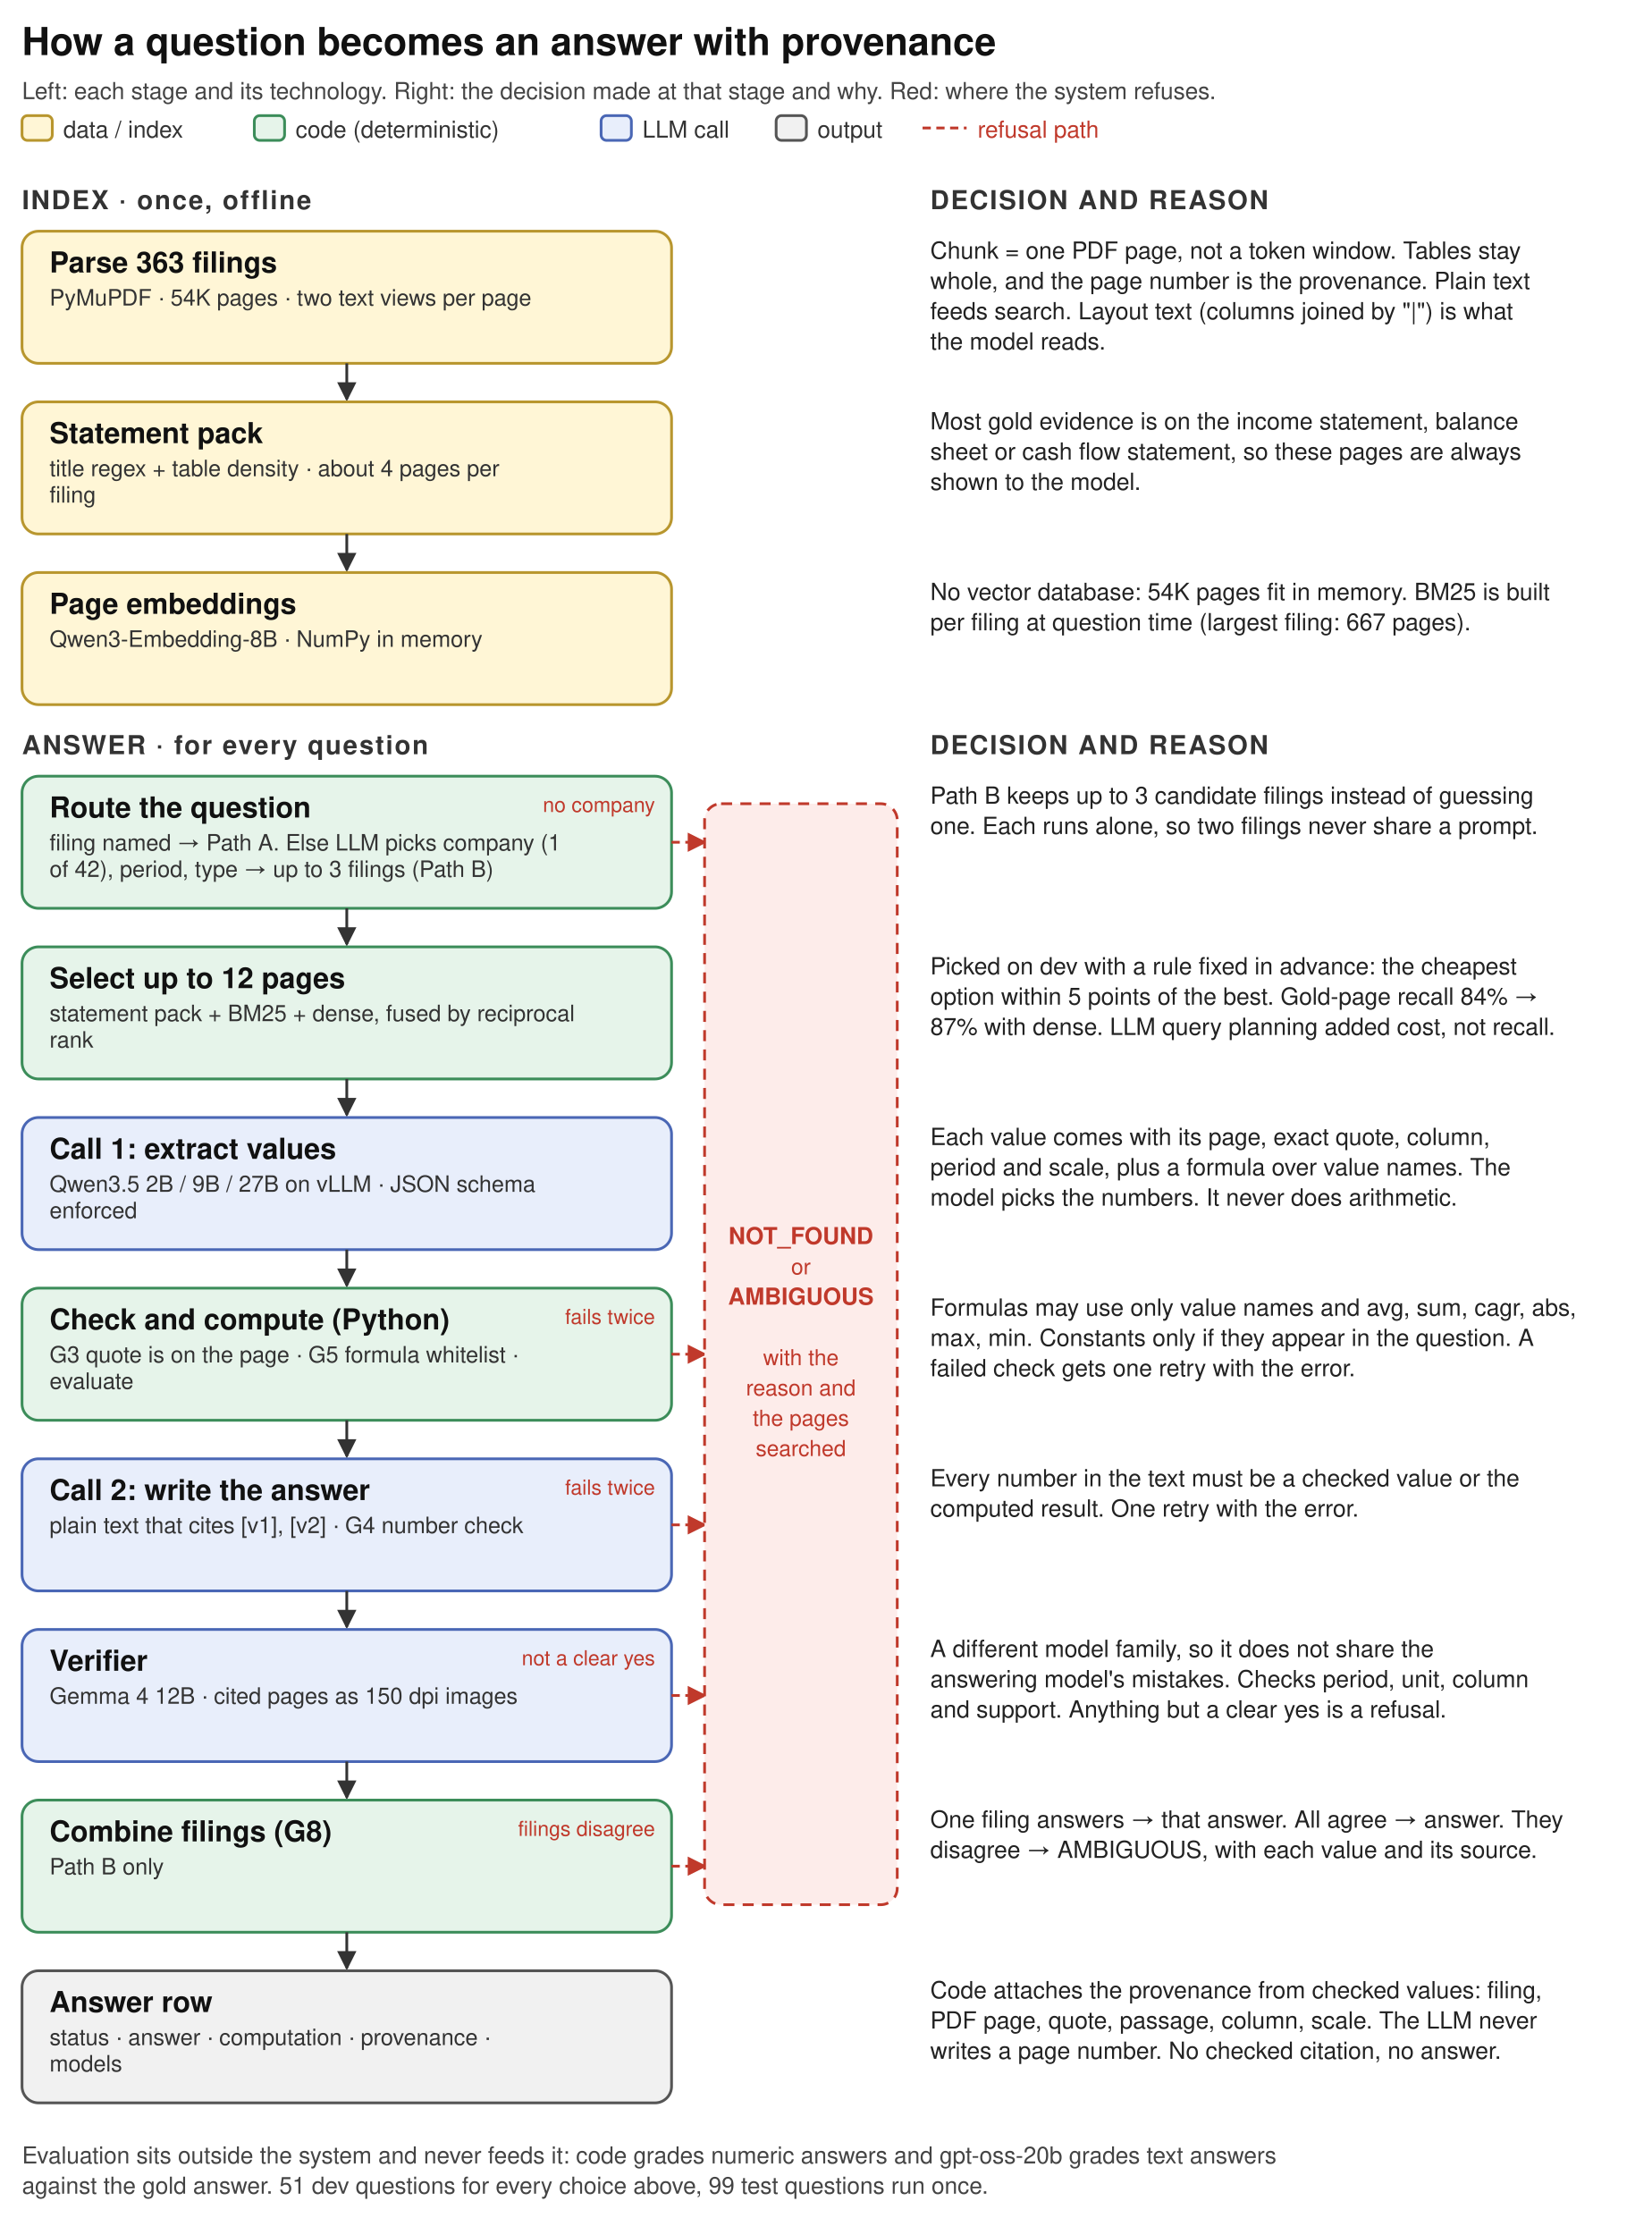
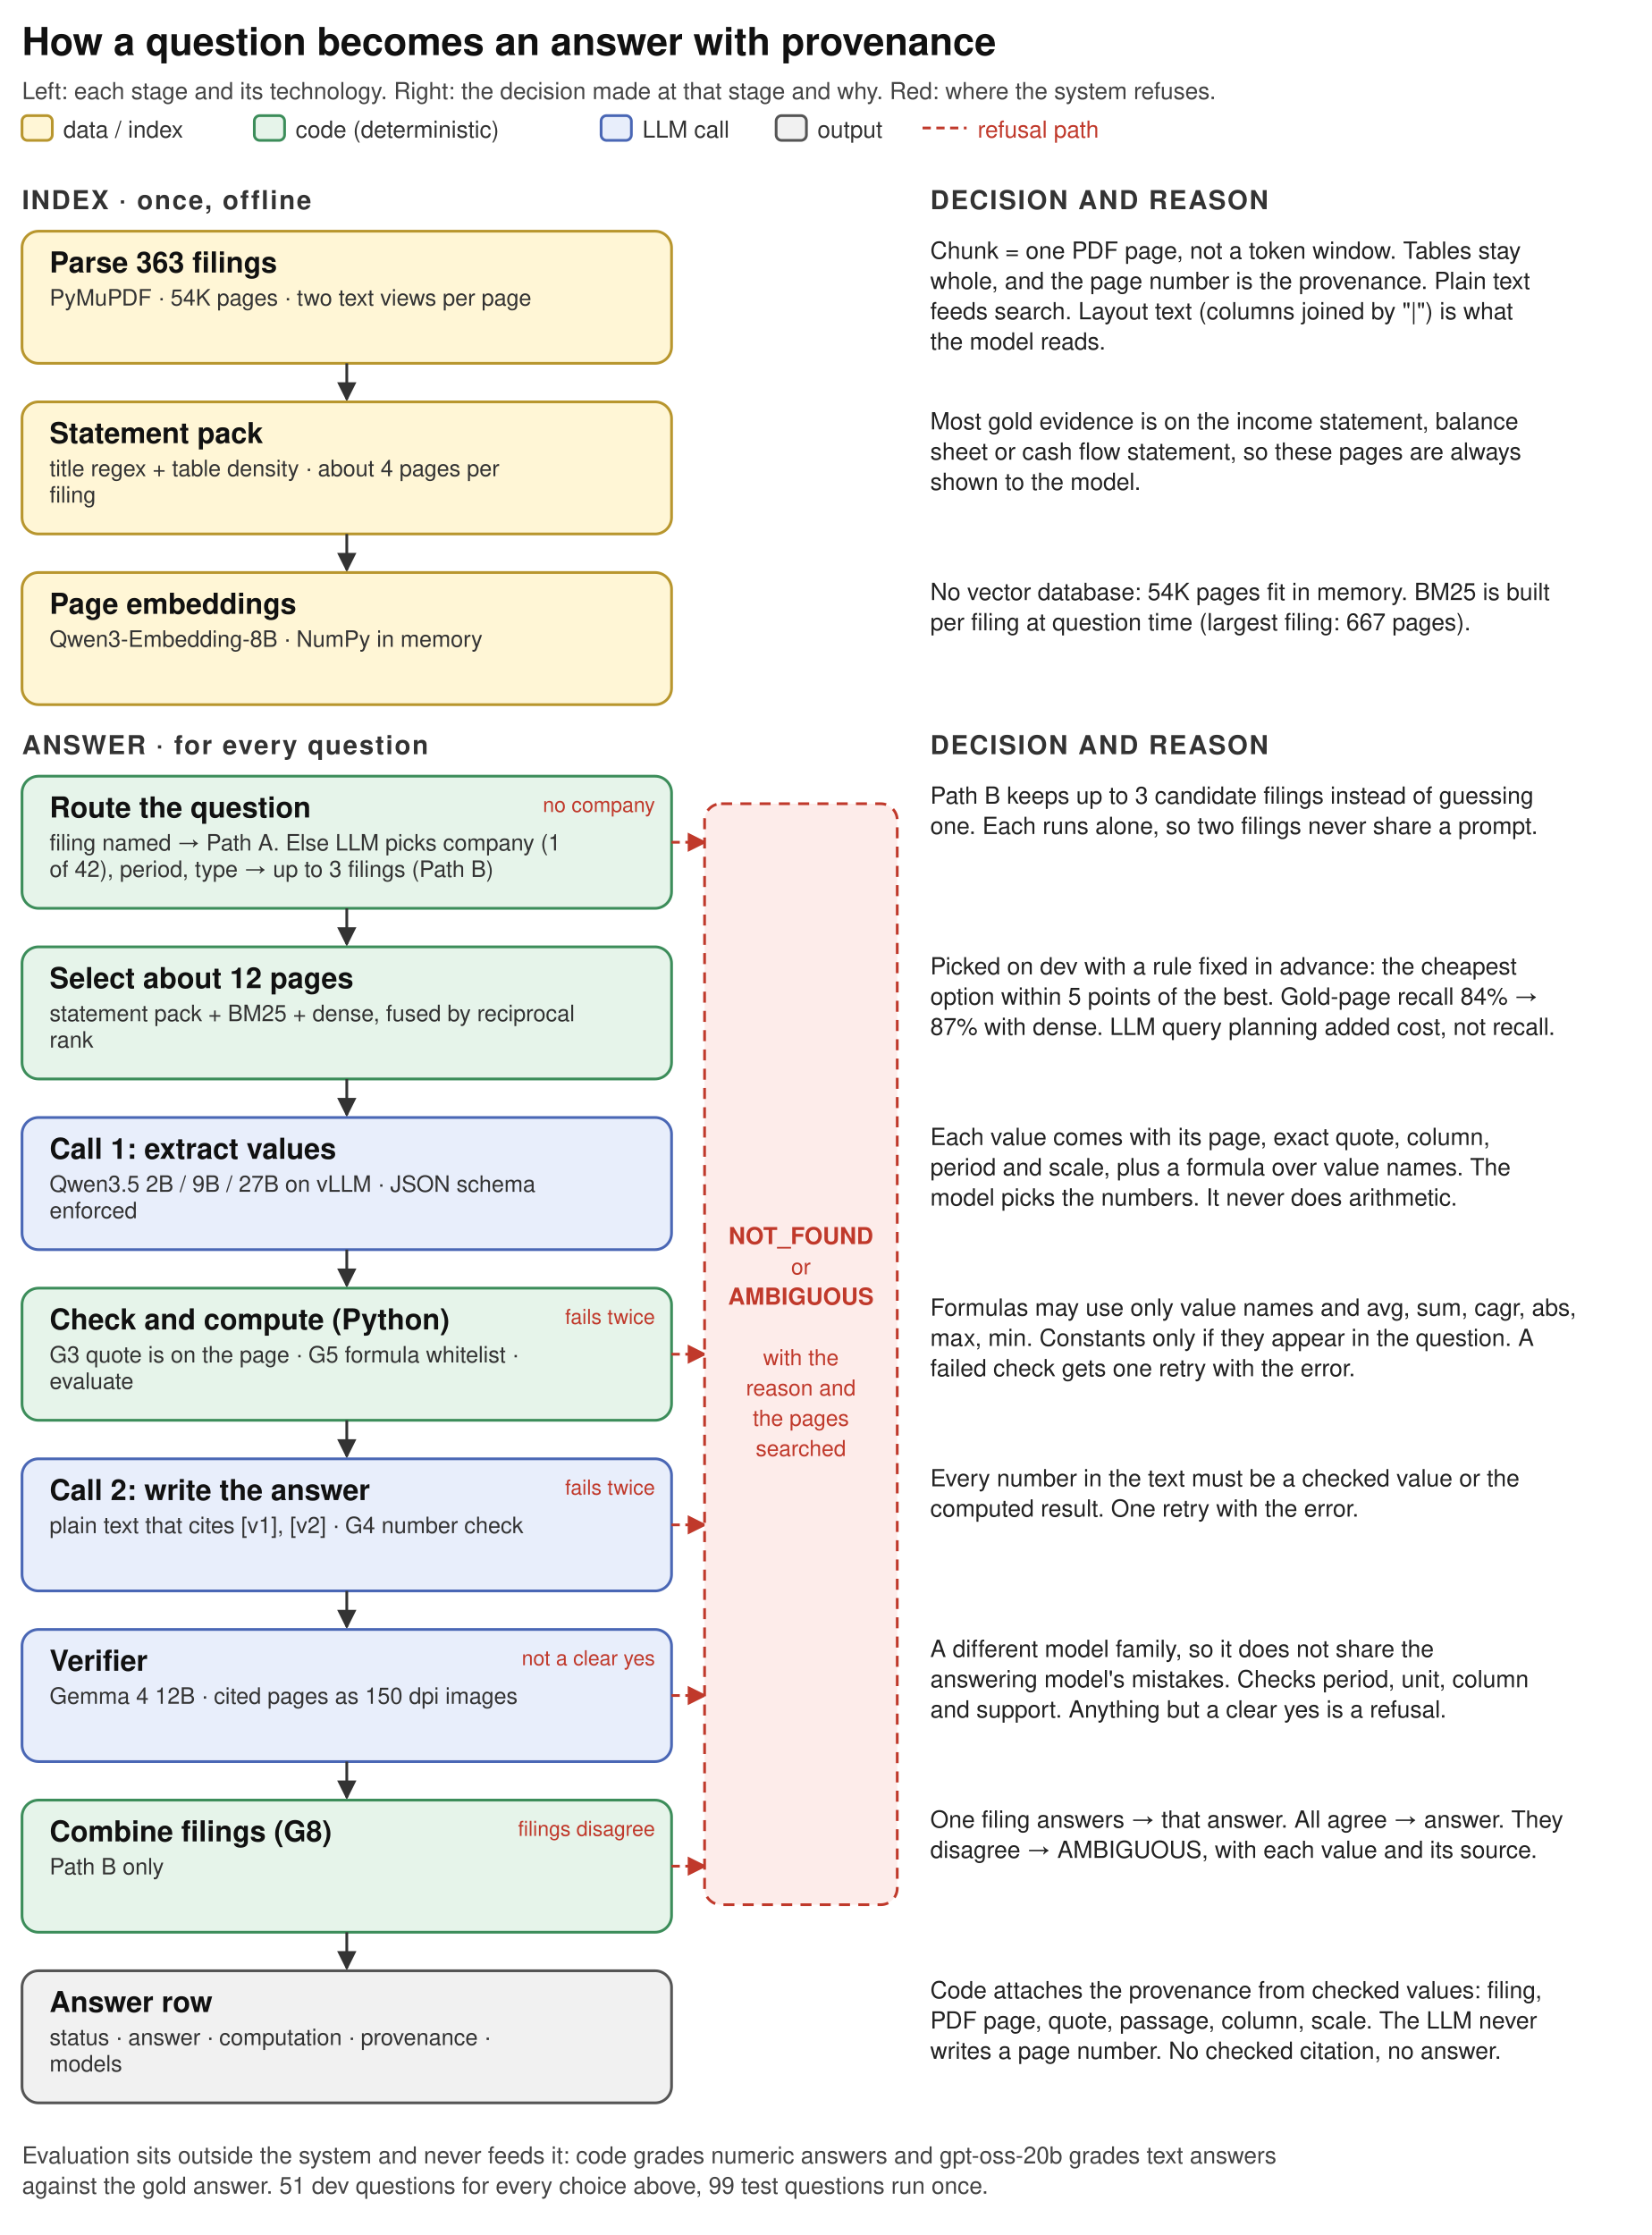
<svg xmlns="http://www.w3.org/2000/svg" viewBox="0 0 600 812" font-family="'Helvetica Neue', Helvetica, Arial, sans-serif" role="img" aria-label="System flow: indexing, routing, retrieval, extraction, code checks, answer, verifier, combine, output, with the decision at each stage and the refusal path.">
  <defs>
    <marker id="a" viewBox="0 0 8 8" refX="7" refY="4" markerWidth="7" markerHeight="7" orient="auto">
      <path d="M0,0 L8,4 L0,8 z" fill="#333" />
    </marker>
    <marker id="ra" viewBox="0 0 8 8" refX="7" refY="4" markerWidth="7" markerHeight="7" orient="auto">
      <path d="M0,0 L8,4 L0,8 z" fill="#C0392B" />
    </marker>
  </defs>
  <text x="8" y="20" font-size="14" font-weight="bold" fill="#111" text-anchor="start">How a question becomes an answer with provenance</text>
  <text x="8" y="36" font-size="8.5" font-weight="normal" fill="#444" text-anchor="start">Left: each stage and its technology. Right: the decision made at that stage and why. Red: where the system refuses.</text>
  <rect x="8" y="42" width="11" height="9" rx="2" fill="#FFF6D6" stroke="#B8962E" />
  <text x="23" y="50" font-size="8.5" font-weight="normal" fill="#333" text-anchor="start">data / index</text>
  <rect x="92.4" y="42" width="11" height="9" rx="2" fill="#E6F4EA" stroke="#3C8D5A" />
  <text x="107.4" y="50" font-size="8.5" font-weight="normal" fill="#333" text-anchor="start">code (deterministic)</text>
  <rect x="218.4" y="42" width="11" height="9" rx="2" fill="#E8EEFB" stroke="#4A67B5" />
  <text x="233.4" y="50" font-size="8.5" font-weight="normal" fill="#333" text-anchor="start">LLM call</text>
  <rect x="282.0" y="42" width="11" height="9" rx="2" fill="#F1F1F1" stroke="#555555" />
  <text x="297.0" y="50" font-size="8.5" font-weight="normal" fill="#333" text-anchor="start">output</text>
  <line x1="335.2" y1="46.5" x2="351.2" y2="46.5" stroke="#C0392B" stroke-dasharray="3 2" />
  <text x="355.2" y="50" font-size="8.5" font-weight="normal" fill="#C0392B" text-anchor="start">refusal path</text>
  <text x="8" y="76" font-size="9.5" font-weight="bold" fill="#333" text-anchor="start" letter-spacing="0.6">INDEX · once, offline</text>
  <text x="338" y="76" font-size="9.5" font-weight="bold" fill="#333" text-anchor="start" letter-spacing="0.6">DECISION AND REASON</text>
  <rect x="8" y="84" width="236" height="48" rx="6" fill="#FFF6D6" stroke="#B8962E" stroke-width="1" />
  <text x="18" y="99" font-size="10.5" font-weight="bold" fill="#111" text-anchor="start">Parse 363 filings</text>
  <text x="18" y="111.0" font-size="8.2" font-weight="normal" fill="#333" text-anchor="start">PyMuPDF · 54K pages · two text views per page</text>
  <text x="338" y="94" font-size="8.6" font-weight="normal" fill="#222" text-anchor="start">Chunk = one PDF page, not a token window. Tables stay</text>
  <text x="338" y="105" font-size="8.6" font-weight="normal" fill="#222" text-anchor="start">whole, and the page number is the provenance. Plain text</text>
  <text x="338" y="116" font-size="8.6" font-weight="normal" fill="#222" text-anchor="start">feeds search. Layout text (columns joined by "|") is what</text>
  <text x="338" y="127" font-size="8.6" font-weight="normal" fill="#222" text-anchor="start">the model reads.</text>
  <line x1="126.0" y1="132" x2="126.0" y2="145" stroke="#333" marker-end="url(#a)" />
  <rect x="8" y="146" width="236" height="48" rx="6" fill="#FFF6D6" stroke="#B8962E" stroke-width="1" />
  <text x="18" y="161" font-size="10.5" font-weight="bold" fill="#111" text-anchor="start">Statement pack</text>
  <text x="18" y="173.0" font-size="8.2" font-weight="normal" fill="#333" text-anchor="start">title regex + table density · about 4 pages per</text>
  <text x="18" y="182.6" font-size="8.2" font-weight="normal" fill="#333" text-anchor="start">filing</text>
  <text x="338" y="156" font-size="8.6" font-weight="normal" fill="#222" text-anchor="start">Most gold evidence is on the income statement, balance</text>
  <text x="338" y="167" font-size="8.6" font-weight="normal" fill="#222" text-anchor="start">sheet or cash flow statement, so these pages are always</text>
  <text x="338" y="178" font-size="8.6" font-weight="normal" fill="#222" text-anchor="start">shown to the model.</text>
  <line x1="126.0" y1="194" x2="126.0" y2="207" stroke="#333" marker-end="url(#a)" />
  <rect x="8" y="208" width="236" height="48" rx="6" fill="#FFF6D6" stroke="#B8962E" stroke-width="1" />
  <text x="18" y="223" font-size="10.5" font-weight="bold" fill="#111" text-anchor="start">Page embeddings</text>
  <text x="18" y="235.0" font-size="8.2" font-weight="normal" fill="#333" text-anchor="start">Qwen3-Embedding-8B · NumPy in memory</text>
  <text x="338" y="218" font-size="8.6" font-weight="normal" fill="#222" text-anchor="start">No vector database: 54K pages fit in memory. BM25 is built</text>
  <text x="338" y="229" font-size="8.6" font-weight="normal" fill="#222" text-anchor="start">per filing at question time (largest filing: 667 pages).</text>
  <text x="8" y="274" font-size="9.5" font-weight="bold" fill="#333" text-anchor="start" letter-spacing="0.6">ANSWER · for every question</text>
  <text x="338" y="274" font-size="9.5" font-weight="bold" fill="#333" text-anchor="start" letter-spacing="0.6">DECISION AND REASON</text>
  <rect x="8" y="282" width="236" height="48" rx="6" fill="#E6F4EA" stroke="#3C8D5A" stroke-width="1" />
  <text x="18" y="297" font-size="10.5" font-weight="bold" fill="#111" text-anchor="start">Route the question</text>
  <text x="18" y="309.0" font-size="8.2" font-weight="normal" fill="#333" text-anchor="start">filing named → Path A. Else LLM picks company (1</text>
  <text x="18" y="318.6" font-size="8.2" font-weight="normal" fill="#333" text-anchor="start">of 42), period, type → up to 3 filings (Path B)</text>
  <text x="338" y="292" font-size="8.6" font-weight="normal" fill="#222" text-anchor="start">Path B keeps up to 3 candidate filings instead of guessing</text>
  <text x="338" y="303" font-size="8.6" font-weight="normal" fill="#222" text-anchor="start">one. Each runs alone, so two filings never share a prompt.</text>
  <line x1="244" y1="306.0" x2="256" y2="306.0" stroke="#C0392B" stroke-dasharray="3 2" marker-end="url(#ra)" />
  <text x="238" y="295" font-size="7.5" font-weight="normal" fill="#C0392B" text-anchor="end">no company</text>
  <line x1="126.0" y1="330" x2="126.0" y2="343" stroke="#333" marker-end="url(#a)" />
  <rect x="8" y="344" width="236" height="48" rx="6" fill="#E6F4EA" stroke="#3C8D5A" stroke-width="1" />
-   <text x="18" y="359" font-size="10.5" font-weight="bold" fill="#111" text-anchor="start">Select up to 12 pages</text>
+   <text x="18" y="359" font-size="10.5" font-weight="bold" fill="#111" text-anchor="start">Select about 12 pages</text>
  <text x="18" y="371.0" font-size="8.2" font-weight="normal" fill="#333" text-anchor="start">statement pack + BM25 + dense, fused by reciprocal</text>
  <text x="18" y="380.6" font-size="8.2" font-weight="normal" fill="#333" text-anchor="start">rank</text>
  <text x="338" y="354" font-size="8.6" font-weight="normal" fill="#222" text-anchor="start">Picked on dev with a rule fixed in advance: the cheapest</text>
  <text x="338" y="365" font-size="8.6" font-weight="normal" fill="#222" text-anchor="start">option within 5 points of the best. Gold-page recall 84% →</text>
  <text x="338" y="376" font-size="8.6" font-weight="normal" fill="#222" text-anchor="start">87% with dense. LLM query planning added cost, not recall.</text>
  <line x1="126.0" y1="392" x2="126.0" y2="405" stroke="#333" marker-end="url(#a)" />
  <rect x="8" y="406" width="236" height="48" rx="6" fill="#E8EEFB" stroke="#4A67B5" stroke-width="1" />
  <text x="18" y="421" font-size="10.5" font-weight="bold" fill="#111" text-anchor="start">Call 1: extract values</text>
  <text x="18" y="433.0" font-size="8.2" font-weight="normal" fill="#333" text-anchor="start">Qwen3.5 2B / 9B / 27B on vLLM · JSON schema</text>
  <text x="18" y="442.6" font-size="8.2" font-weight="normal" fill="#333" text-anchor="start">enforced</text>
  <text x="338" y="416" font-size="8.6" font-weight="normal" fill="#222" text-anchor="start">Each value comes with its page, exact quote, column,</text>
  <text x="338" y="427" font-size="8.6" font-weight="normal" fill="#222" text-anchor="start">period and scale, plus a formula over value names. The</text>
  <text x="338" y="438" font-size="8.6" font-weight="normal" fill="#222" text-anchor="start">model picks the numbers. It never does arithmetic.</text>
  <line x1="126.0" y1="454" x2="126.0" y2="467" stroke="#333" marker-end="url(#a)" />
  <rect x="8" y="468" width="236" height="48" rx="6" fill="#E6F4EA" stroke="#3C8D5A" stroke-width="1" />
  <text x="18" y="483" font-size="10.5" font-weight="bold" fill="#111" text-anchor="start">Check and compute (Python)</text>
  <text x="18" y="495.0" font-size="8.2" font-weight="normal" fill="#333" text-anchor="start">G3 quote is on the page · G5 formula whitelist ·</text>
  <text x="18" y="504.6" font-size="8.2" font-weight="normal" fill="#333" text-anchor="start">evaluate</text>
  <text x="338" y="478" font-size="8.6" font-weight="normal" fill="#222" text-anchor="start">Formulas may use only value names and avg, sum, cagr, abs,</text>
  <text x="338" y="489" font-size="8.6" font-weight="normal" fill="#222" text-anchor="start">max, min. Constants only if they appear in the question. A</text>
  <text x="338" y="500" font-size="8.6" font-weight="normal" fill="#222" text-anchor="start">failed check gets one retry with the error.</text>
  <line x1="244" y1="492.0" x2="256" y2="492.0" stroke="#C0392B" stroke-dasharray="3 2" marker-end="url(#ra)" />
  <text x="238" y="481" font-size="7.5" font-weight="normal" fill="#C0392B" text-anchor="end">fails twice</text>
  <line x1="126.0" y1="516" x2="126.0" y2="529" stroke="#333" marker-end="url(#a)" />
  <rect x="8" y="530" width="236" height="48" rx="6" fill="#E8EEFB" stroke="#4A67B5" stroke-width="1" />
  <text x="18" y="545" font-size="10.5" font-weight="bold" fill="#111" text-anchor="start">Call 2: write the answer</text>
  <text x="18" y="557.0" font-size="8.2" font-weight="normal" fill="#333" text-anchor="start">plain text that cites [v1], [v2] · G4 number check</text>
  <text x="338" y="540" font-size="8.6" font-weight="normal" fill="#222" text-anchor="start">Every number in the text must be a checked value or the</text>
  <text x="338" y="551" font-size="8.6" font-weight="normal" fill="#222" text-anchor="start">computed result. One retry with the error.</text>
  <line x1="244" y1="554.0" x2="256" y2="554.0" stroke="#C0392B" stroke-dasharray="3 2" marker-end="url(#ra)" />
  <text x="238" y="543" font-size="7.5" font-weight="normal" fill="#C0392B" text-anchor="end">fails twice</text>
  <line x1="126.0" y1="578" x2="126.0" y2="591" stroke="#333" marker-end="url(#a)" />
  <rect x="8" y="592" width="236" height="48" rx="6" fill="#E8EEFB" stroke="#4A67B5" stroke-width="1" />
  <text x="18" y="607" font-size="10.5" font-weight="bold" fill="#111" text-anchor="start">Verifier</text>
  <text x="18" y="619.0" font-size="8.2" font-weight="normal" fill="#333" text-anchor="start">Gemma 4 12B · cited pages as 150 dpi images</text>
  <text x="338" y="602" font-size="8.6" font-weight="normal" fill="#222" text-anchor="start">A different model family, so it does not share the</text>
  <text x="338" y="613" font-size="8.6" font-weight="normal" fill="#222" text-anchor="start">answering model's mistakes. Checks period, unit, column</text>
  <text x="338" y="624" font-size="8.6" font-weight="normal" fill="#222" text-anchor="start">and support. Anything but a clear yes is a refusal.</text>
  <line x1="244" y1="616.0" x2="256" y2="616.0" stroke="#C0392B" stroke-dasharray="3 2" marker-end="url(#ra)" />
  <text x="238" y="605" font-size="7.5" font-weight="normal" fill="#C0392B" text-anchor="end">not a clear yes</text>
  <line x1="126.0" y1="640" x2="126.0" y2="653" stroke="#333" marker-end="url(#a)" />
  <rect x="8" y="654" width="236" height="48" rx="6" fill="#E6F4EA" stroke="#3C8D5A" stroke-width="1" />
  <text x="18" y="669" font-size="10.5" font-weight="bold" fill="#111" text-anchor="start">Combine filings (G8)</text>
  <text x="18" y="681.0" font-size="8.2" font-weight="normal" fill="#333" text-anchor="start">Path B only</text>
  <text x="338" y="664" font-size="8.6" font-weight="normal" fill="#222" text-anchor="start">One filing answers → that answer. All agree → answer. They</text>
  <text x="338" y="675" font-size="8.6" font-weight="normal" fill="#222" text-anchor="start">disagree → AMBIGUOUS, with each value and its source.</text>
  <line x1="244" y1="678.0" x2="256" y2="678.0" stroke="#C0392B" stroke-dasharray="3 2" marker-end="url(#ra)" />
  <text x="238" y="667" font-size="7.5" font-weight="normal" fill="#C0392B" text-anchor="end">filings disagree</text>
  <line x1="126.0" y1="702" x2="126.0" y2="715" stroke="#333" marker-end="url(#a)" />
  <rect x="8" y="716" width="236" height="48" rx="6" fill="#F1F1F1" stroke="#555555" stroke-width="1" />
  <text x="18" y="731" font-size="10.5" font-weight="bold" fill="#111" text-anchor="start">Answer row</text>
  <text x="18" y="743.0" font-size="8.2" font-weight="normal" fill="#333" text-anchor="start">status · answer · computation · provenance ·</text>
  <text x="18" y="752.6" font-size="8.2" font-weight="normal" fill="#333" text-anchor="start">models</text>
  <text x="338" y="726" font-size="8.6" font-weight="normal" fill="#222" text-anchor="start">Code attaches the provenance from checked values: filing,</text>
  <text x="338" y="737" font-size="8.6" font-weight="normal" fill="#222" text-anchor="start">PDF page, quote, passage, column, scale. The LLM never</text>
  <text x="338" y="748" font-size="8.6" font-weight="normal" fill="#222" text-anchor="start">writes a page number. No checked citation, no answer.</text>
  <rect x="256" y="292.0" width="70" height="400.0" rx="6" fill="#FDECEA" stroke="#C0392B" stroke-dasharray="4 3" />
  <text x="291.0" y="452.0" font-size="8.5" font-weight="bold" fill="#C0392B" text-anchor="middle">NOT_FOUND</text>
  <text x="291.0" y="463.0" font-size="8" font-weight="normal" fill="#C0392B" text-anchor="middle">or</text>
  <text x="291.0" y="474.0" font-size="8.5" font-weight="bold" fill="#C0392B" text-anchor="middle">AMBIGUOUS</text>
  <text x="291.0" y="485.0" font-size="8" font-weight="normal" fill="#C0392B" text-anchor="middle" />
  <text x="291.0" y="496.0" font-size="8" font-weight="normal" fill="#C0392B" text-anchor="middle">with the</text>
  <text x="291.0" y="507.0" font-size="8" font-weight="normal" fill="#C0392B" text-anchor="middle">reason and</text>
  <text x="291.0" y="518.0" font-size="8" font-weight="normal" fill="#C0392B" text-anchor="middle">the pages</text>
  <text x="291.0" y="529.0" font-size="8" font-weight="normal" fill="#C0392B" text-anchor="middle">searched</text>
  <text x="8" y="786" font-size="8.5" font-weight="normal" fill="#444" text-anchor="start">Evaluation sits outside the system and never feeds it: code grades numeric answers and gpt-oss-20b grades text answers</text>
  <text x="8" y="797" font-size="8.5" font-weight="normal" fill="#444" text-anchor="start">against the gold answer. 51 dev questions for every choice above, 99 test questions run once.</text>
</svg>
